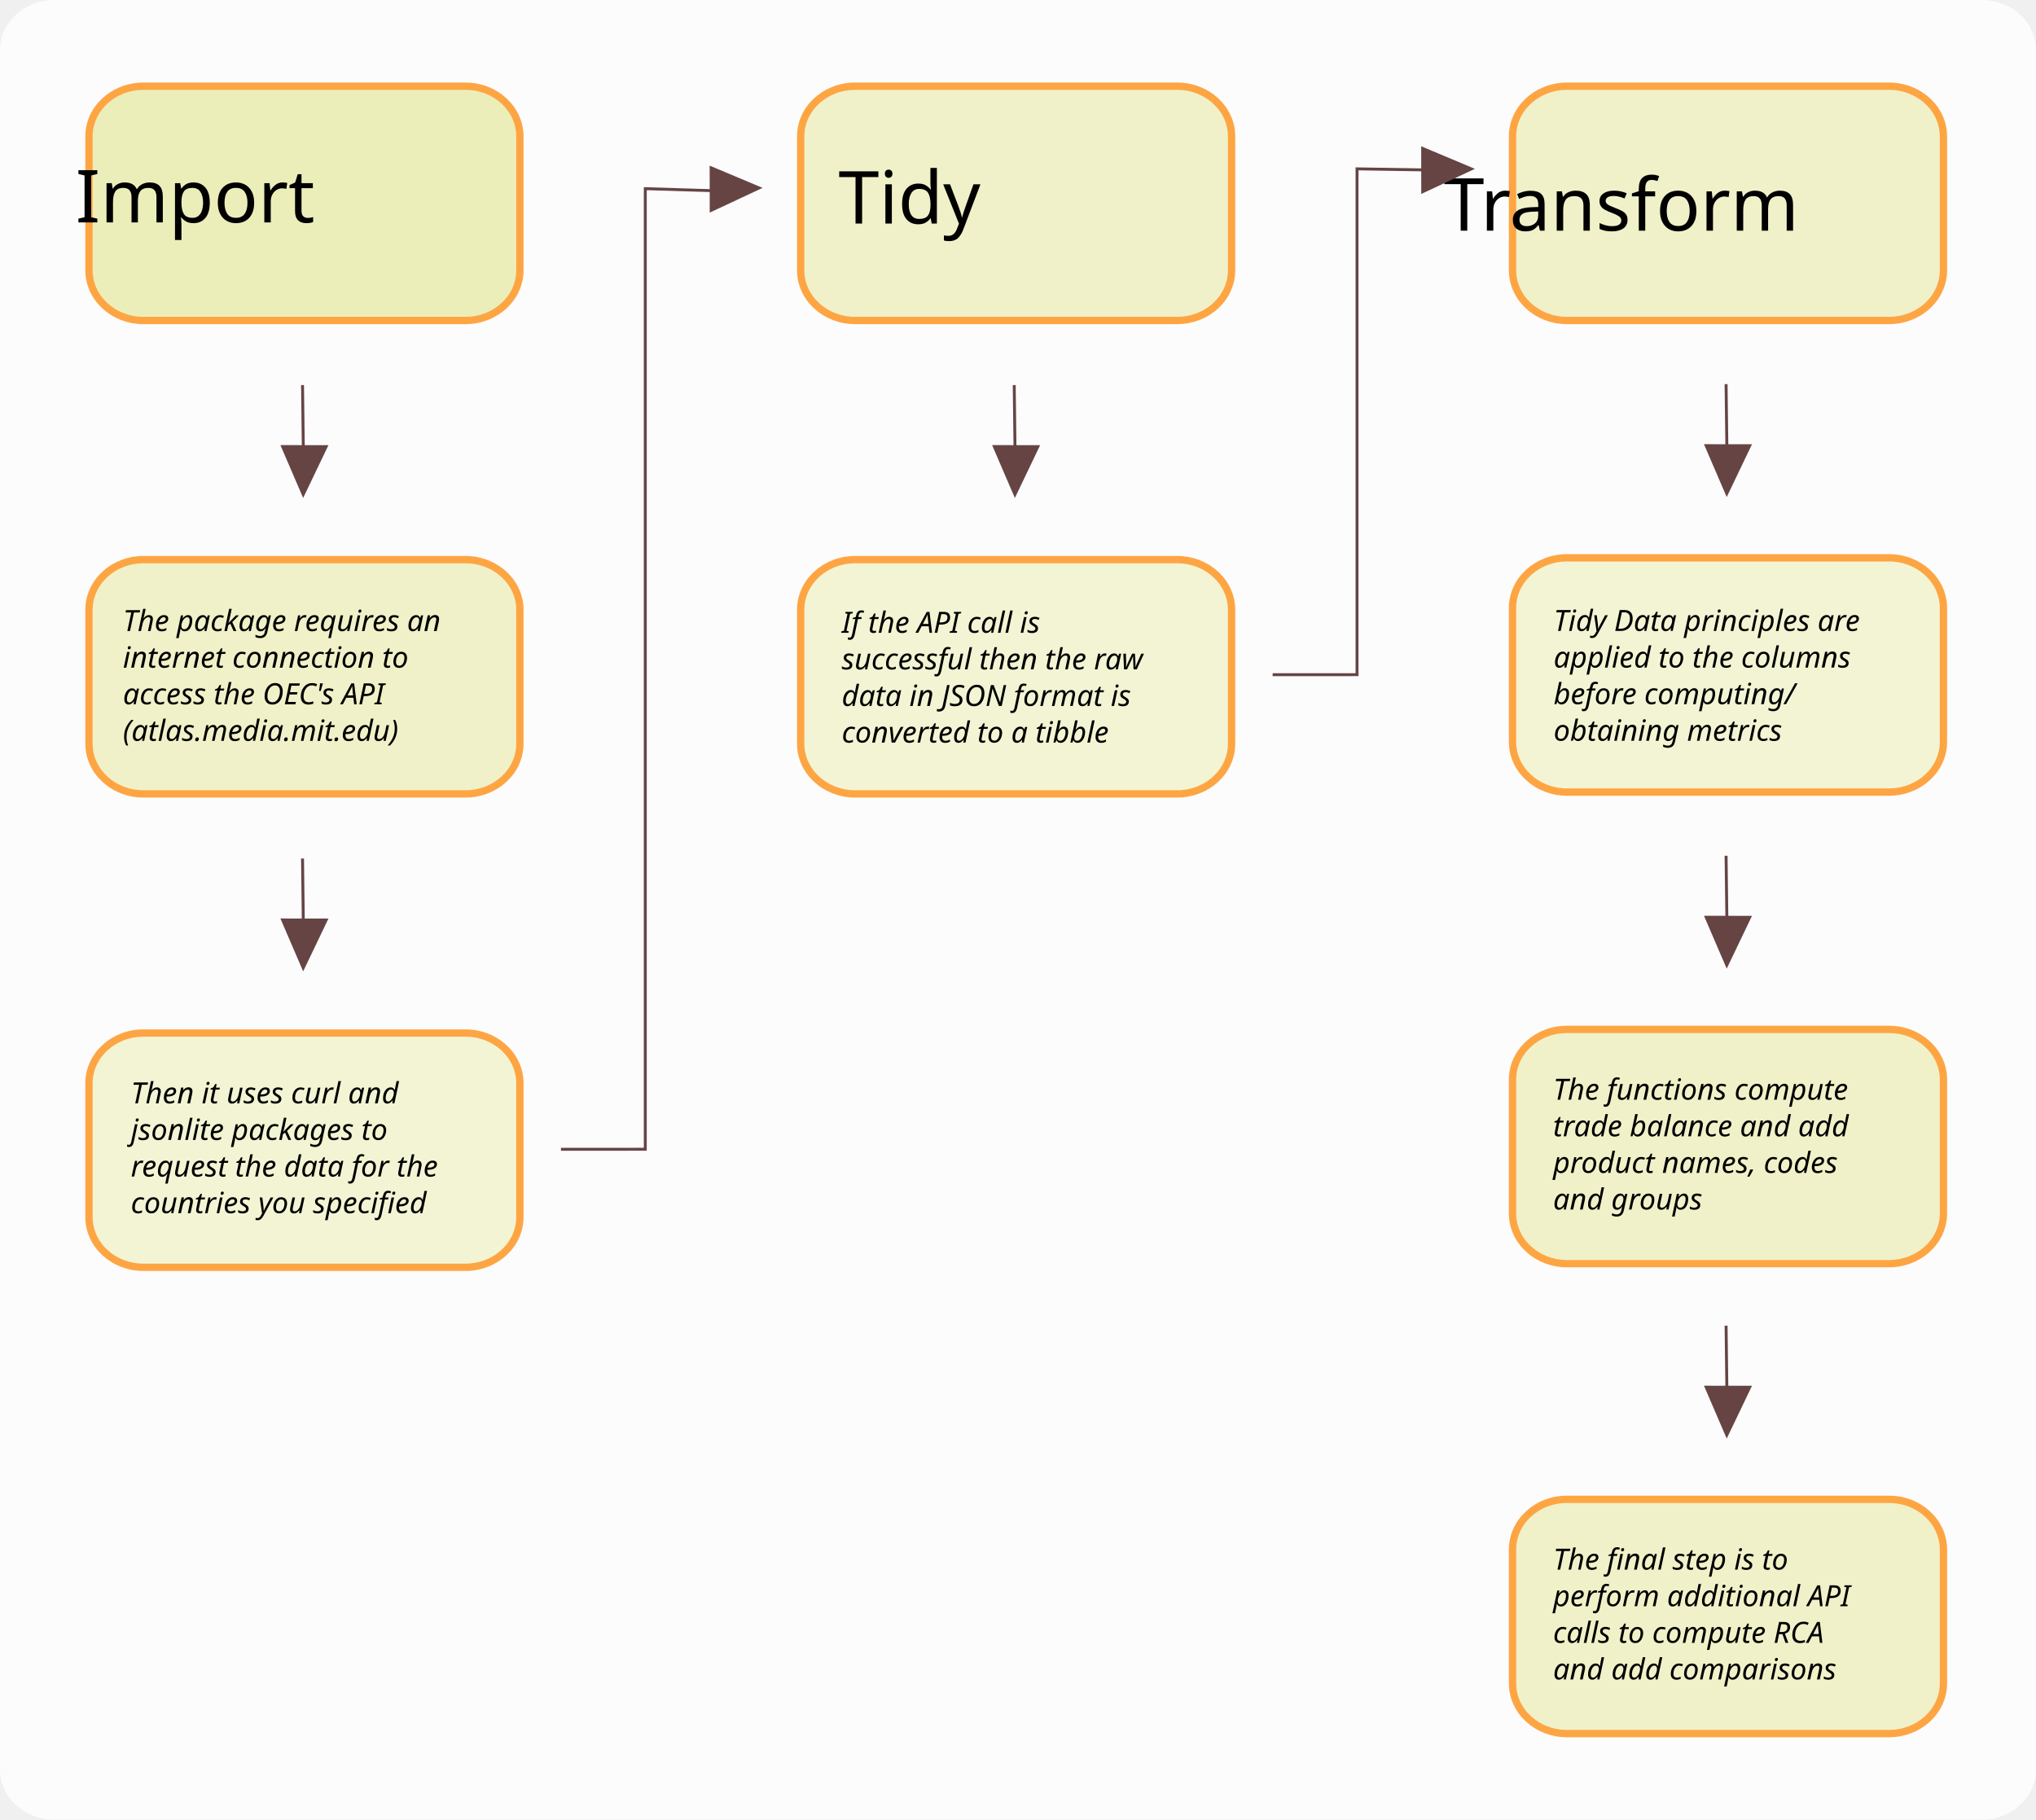
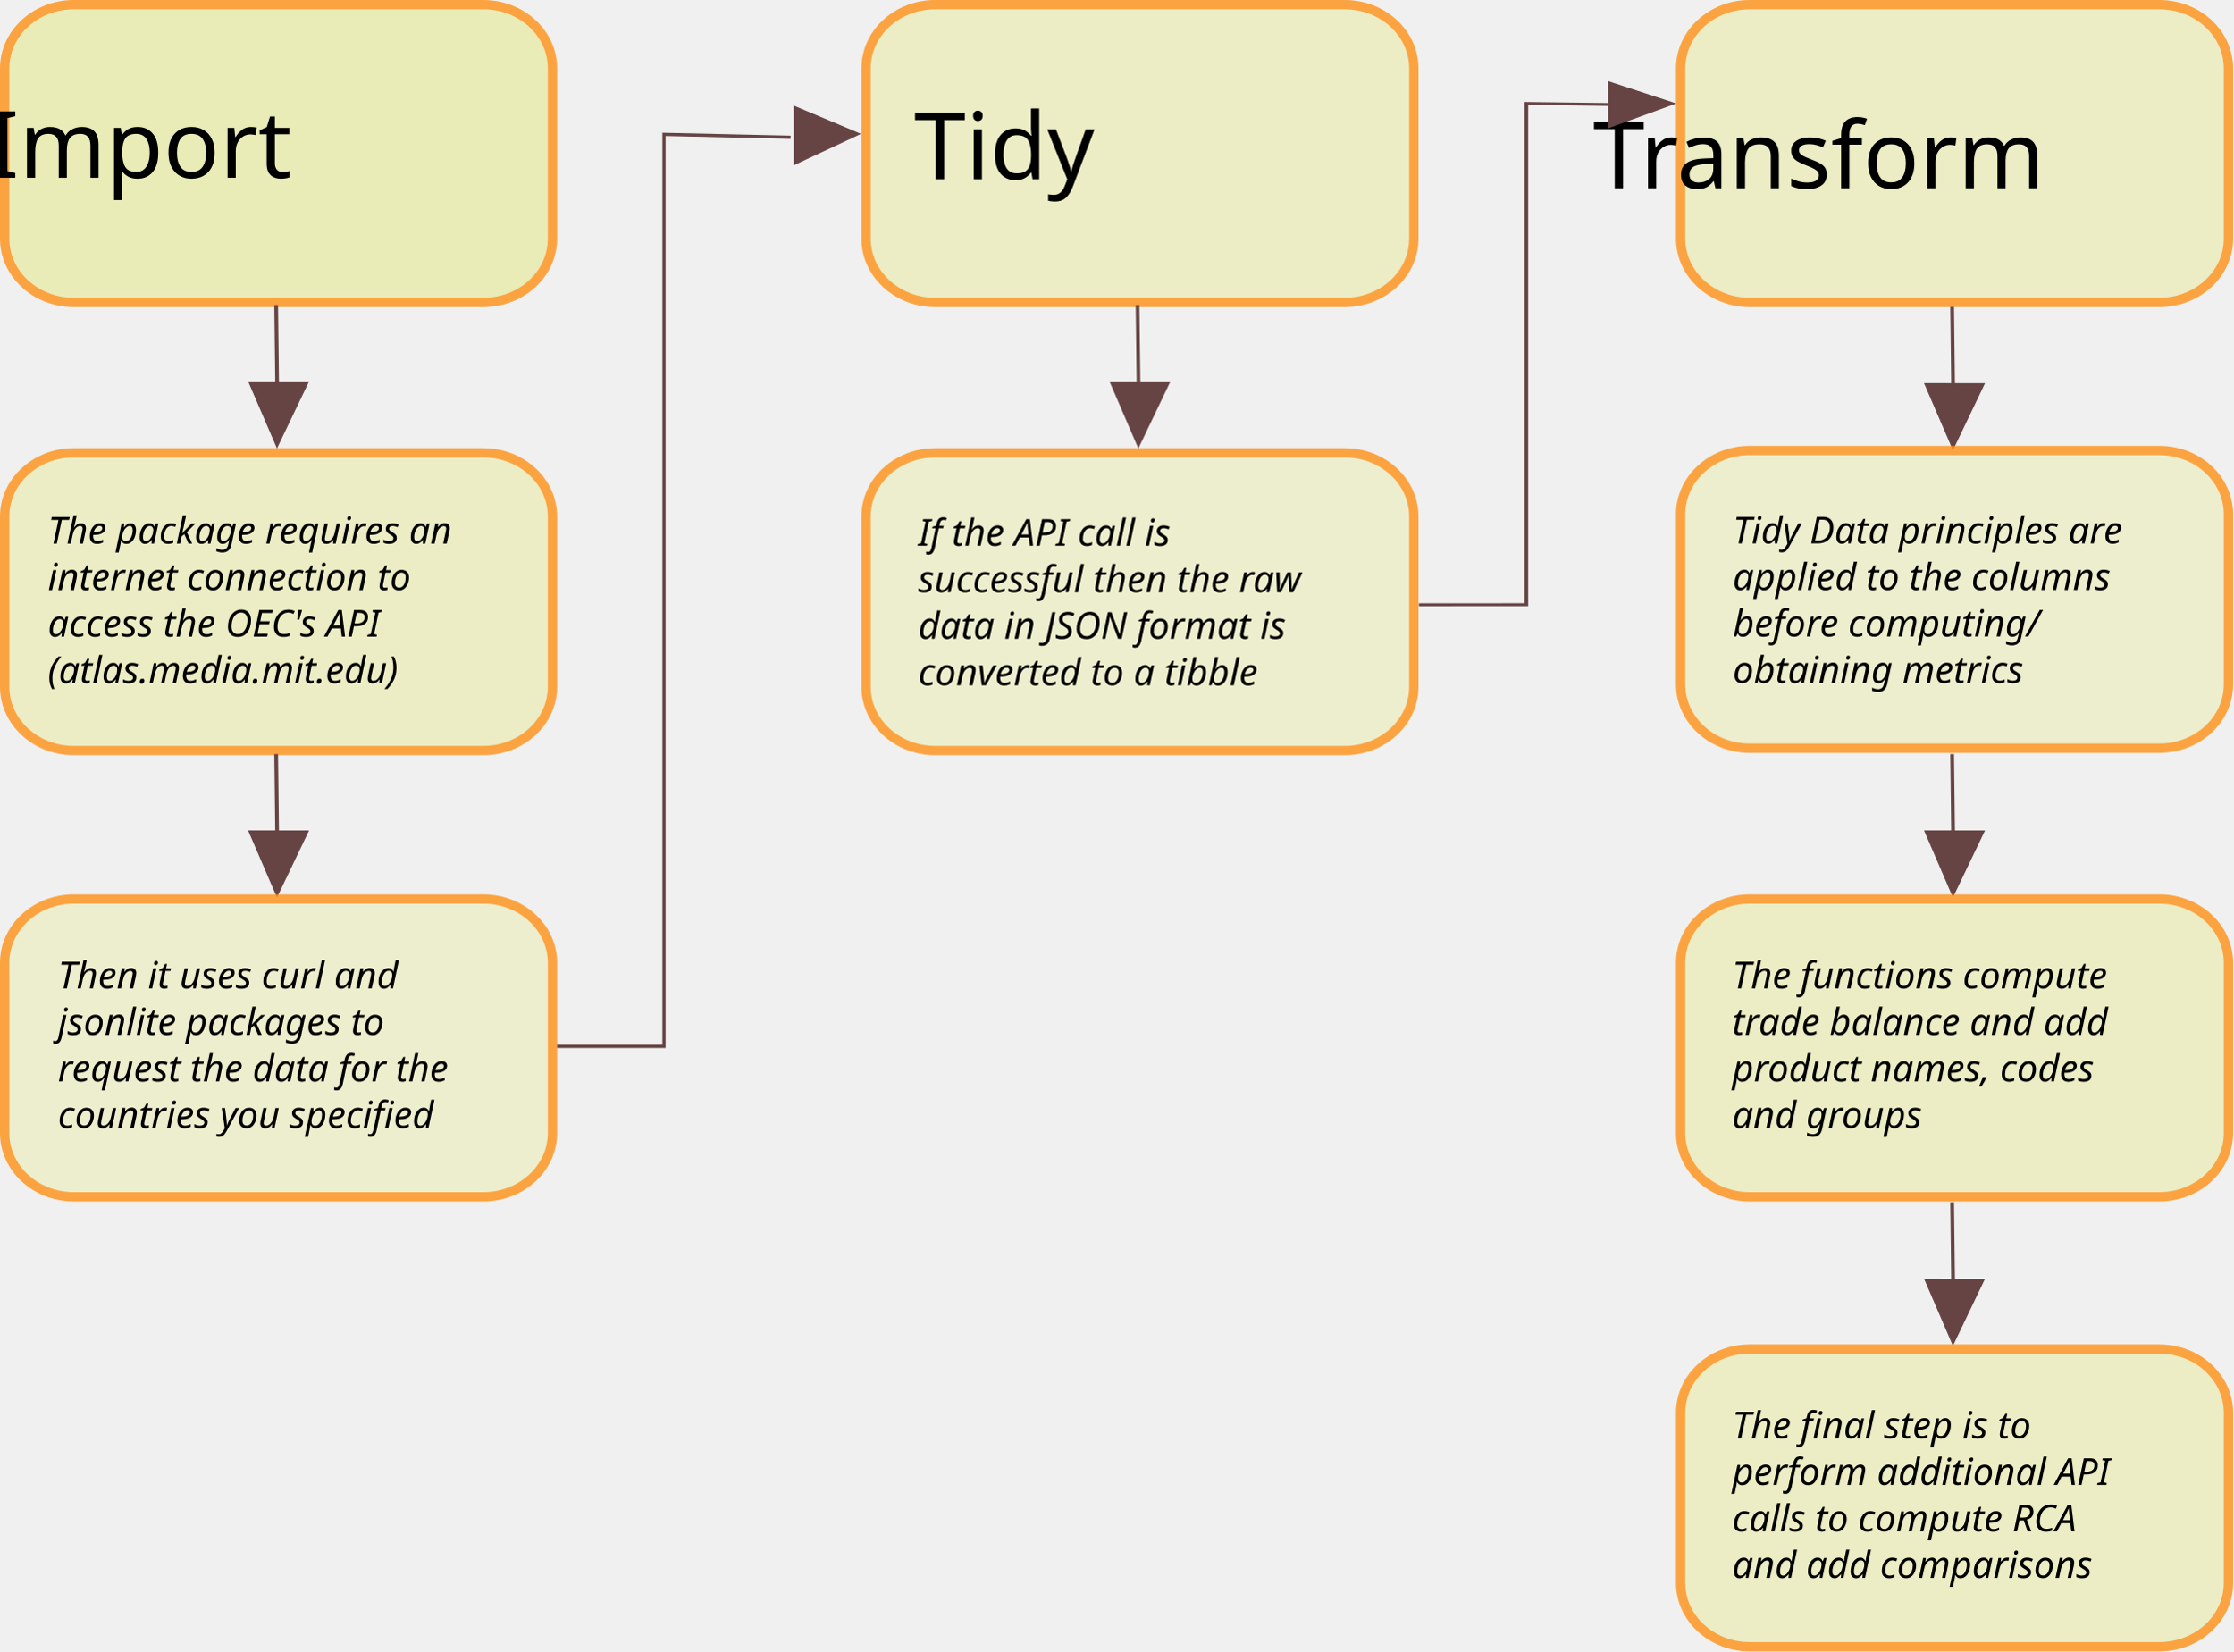
- <svg xmlns="http://www.w3.org/2000/svg" width="695.229" height="621.433" id="svg2" version="1.1">
+ <svg xmlns="http://www.w3.org/2000/svg" width="599.816" height="443.705" id="svg2" version="1.1">
  <defs id="defs4" />
-   <g id="layer1" transform="translate(-53.92488,-846.2101)">
-     <rect style="fill:#ffffff;fill-opacity:0.8;stroke-width:1;stroke-miterlimit:4;stroke-dasharray:none" id="rect5774" width="695.229" height="621.433" x="53.925" y="846.21" rx="18.571" ry="17.143" />
-     <g id="g5713">
+   <g id="layer1" transform="translate(-83.05457,-874.4061)">
+     <path id="path3633" d="m 232.597,1155.558 28.806,-0.014 0,-245.037 34.008,0.777" style="fill:none;fill-rule:evenodd;stroke:#664444;stroke-width:0.864;stroke-linecap:butt;stroke-linejoin:miter;stroke-miterlimit:4;stroke-dasharray:none;stroke-opacity:1" />
+     <g id="g5713" transform="translate(-35.92662,0)">
      <rect ry="17.143" rx="18.571" y="875.656" x="570.404" height="80" width="147.143" id="rect3536" style="color:#000000;display:inline;overflow:visible;visibility:visible;opacity:0.8;fill:#e8ebaa;fill-opacity:0.8;fill-rule:nonzero;stroke:#ff9015;stroke-width:2.5;stroke-linecap:square;stroke-linejoin:miter;stroke-miterlimit:4;stroke-dasharray:none;stroke-dashoffset:0;stroke-opacity:1;marker:none;marker-start:none;marker-mid:none;marker-end:none;enable-background:accumulate" />
      <text id="text3538" y="924.976" x="643.951" style="font-style:normal;font-weight:normal;font-size:40px;line-height:125%;font-family:sans-serif;letter-spacing:0px;word-spacing:0px;fill:#000000;fill-opacity:1;stroke:none;stroke-width:1px;stroke-linecap:butt;stroke-linejoin:miter;stroke-opacity:1" xml:space="preserve">
        <tspan style="font-size:25px;text-align:center;text-anchor:middle" id="tspan3542" y="924.976" x="643.951">Transform</tspan>
      </text>
    </g>
-     <path style="fill:none;fill-rule:evenodd;stroke:#664444;stroke-width:1px;stroke-linecap:butt;stroke-linejoin:miter;stroke-opacity:1" d="m 643.728,1009.798 -0.4,-32.393" id="path3745" />
-     <path style="fill:#664444;fill-opacity:1;fill-rule:evenodd;stroke:#664444;stroke-width:1px;stroke-linecap:butt;stroke-linejoin:miter;stroke-opacity:1" d="m 643.567,1014.746 -7.03,-16.34 14.843,0.019 -7.813,16.321 z" id="path3747" />
-     <path id="path4286" d="m 643.728,1170.847 -0.4,-32.393" style="fill:none;fill-rule:evenodd;stroke:#664444;stroke-width:1px;stroke-linecap:butt;stroke-linejoin:miter;stroke-opacity:1" />
-     <path id="path4288" d="m 643.567,1175.794 -7.03,-16.34 14.843,0.019 -7.813,16.321 z" style="fill:#664444;fill-opacity:1;fill-rule:evenodd;stroke:#664444;stroke-width:1px;stroke-linecap:butt;stroke-linejoin:miter;stroke-opacity:1" />
+     <g id="g3442" transform="translate(-35.92662,-20.55466)">
+       <path id="path3745" d="m 643.728,1009.798 -0.4,-32.393" style="fill:none;fill-rule:evenodd;stroke:#664444;stroke-width:1px;stroke-linecap:butt;stroke-linejoin:miter;stroke-opacity:1" />
+       <path id="path3747" d="m 643.567,1014.746 -7.03,-16.34 14.843,0.019 -7.813,16.321 z" style="fill:#664444;fill-opacity:1;fill-rule:evenodd;stroke:#664444;stroke-width:1px;stroke-linecap:butt;stroke-linejoin:miter;stroke-opacity:1" />
+     </g>
+     <g id="g3446" transform="translate(-35.92662,-61.4345)">
+       <path style="fill:none;fill-rule:evenodd;stroke:#664444;stroke-width:1px;stroke-linecap:butt;stroke-linejoin:miter;stroke-opacity:1" d="m 643.728,1170.847 -0.4,-32.393" id="path4286" />
+       <path style="fill:#664444;fill-opacity:1;fill-rule:evenodd;stroke:#664444;stroke-width:1px;stroke-linecap:butt;stroke-linejoin:miter;stroke-opacity:1" d="m 643.567,1175.794 -7.03,-16.34 14.843,0.019 -7.813,16.321 z" id="path4288" />
+     </g>
    <g id="g35473" transform="translate(-73.30973,68.45478)" />
    <g id="g5703">
      <rect ry="17.143" rx="18.571" y="875.656" x="84.305" height="80" width="147.143" id="rect4111" style="color:#000000;display:inline;overflow:visible;visibility:visible;opacity:0.8;fill:#e9ebaa;fill-opacity:1;fill-rule:nonzero;stroke:#ff9015;stroke-width:2.5;stroke-linecap:square;stroke-linejoin:miter;stroke-miterlimit:4;stroke-dasharray:none;stroke-dashoffset:0;stroke-opacity:1;marker:none;marker-start:none;marker-mid:none;marker-end:none;enable-background:accumulate" />
      <text id="text3441" y="922.169" x="156.954" style="font-style:normal;font-weight:normal;font-size:40px;line-height:125%;font-family:sans-serif;letter-spacing:0px;word-spacing:0px;fill:#000000;fill-opacity:1;stroke:none;stroke-width:1px;stroke-linecap:butt;stroke-linejoin:miter;stroke-opacity:1" xml:space="preserve">
        <tspan style="font-size:25px;text-align:center;text-anchor:middle" id="tspan3445" y="922.169" x="156.954">Import</tspan>
      </text>
    </g>
-     <g id="g5754">
+     <g id="g5754" transform="translate(0,-41.26706)">
      <rect style="color:#000000;display:inline;overflow:visible;visibility:visible;opacity:0.8;fill:#e8ebaa;fill-opacity:0.8;fill-rule:nonzero;stroke:#ff9015;stroke-width:2.5;stroke-linecap:square;stroke-linejoin:miter;stroke-miterlimit:4;stroke-dasharray:none;stroke-dashoffset:0;stroke-opacity:1;marker:none;marker-start:none;marker-mid:none;marker-end:none;enable-background:accumulate" id="rect3568" width="147.143" height="80" x="84.305" y="1037.326" rx="18.571" ry="17.143" />
      <text id="text3447" y="1061.716" x="95.896" style="font-style:normal;font-weight:normal;font-size:40px;line-height:125%;font-family:sans-serif;letter-spacing:0px;word-spacing:0px;fill:#000000;fill-opacity:1;stroke:none;stroke-width:1px;stroke-linecap:butt;stroke-linejoin:miter;stroke-opacity:1" xml:space="preserve">
        <tspan id="tspan3518" style="font-style:italic;font-variant:normal;font-weight:normal;font-stretch:normal;font-size:10px;font-family:sans-serif;-inkscape-font-specification:'sans-serif Italic'" y="1061.716" x="95.896">The package requires an</tspan>
        <tspan id="tspan3575" style="font-style:italic;font-variant:normal;font-weight:normal;font-stretch:normal;font-size:10px;font-family:sans-serif;-inkscape-font-specification:'sans-serif Italic'" y="1074.216" x="95.896">internet connection to</tspan>
        <tspan id="tspan3577" style="font-style:italic;font-variant:normal;font-weight:normal;font-stretch:normal;font-size:10px;font-family:sans-serif;-inkscape-font-specification:'sans-serif Italic'" y="1086.716" x="95.896">access the OEC's API</tspan>
        <tspan id="tspan3579" style="font-style:italic;font-variant:normal;font-weight:normal;font-stretch:normal;font-size:10px;font-family:sans-serif;-inkscape-font-specification:'sans-serif Italic'" y="1099.216" x="95.896">(atlas.media.mit.edu)</tspan>
      </text>
    </g>
-     <path style="fill:none;fill-rule:evenodd;stroke:#664444;stroke-width:1px;stroke-linecap:butt;stroke-linejoin:miter;stroke-opacity:1" d="m 157.628,1010.109 -0.4,-32.393" id="path3564" />
-     <path style="fill:#664444;fill-opacity:1;fill-rule:evenodd;stroke:#664444;stroke-width:1px;stroke-linecap:butt;stroke-linejoin:miter;stroke-opacity:1" d="m 157.468,1015.057 -7.03,-16.34 14.843,0.019 -7.813,16.321 z" id="path3566" />
-     <path id="path3583" d="m 157.628,1171.779 -0.4,-32.393" style="fill:none;fill-rule:evenodd;stroke:#664444;stroke-width:1px;stroke-linecap:butt;stroke-linejoin:miter;stroke-opacity:1" />
-     <path id="path3585" d="m 157.468,1176.726 -7.03,-16.34 14.843,0.019 -7.813,16.321 z" style="fill:#664444;fill-opacity:1;fill-rule:evenodd;stroke:#664444;stroke-width:1px;stroke-linecap:butt;stroke-linejoin:miter;stroke-opacity:1" />
-     <g id="g5762">
+     <g id="g3425" transform="translate(0,-21.36177)">
+       <path id="path3564" d="m 157.628,1010.109 -0.4,-32.393" style="fill:none;fill-rule:evenodd;stroke:#664444;stroke-width:1px;stroke-linecap:butt;stroke-linejoin:miter;stroke-opacity:1" />
+       <path id="path3566" d="m 157.468,1015.057 -7.03,-16.34 14.843,0.019 -7.813,16.321 z" style="fill:#664444;fill-opacity:1;fill-rule:evenodd;stroke:#664444;stroke-width:1px;stroke-linecap:butt;stroke-linejoin:miter;stroke-opacity:1" />
+     </g>
+     <g id="g3419" transform="translate(0,-62.36665)">
+       <path style="fill:none;fill-rule:evenodd;stroke:#664444;stroke-width:1px;stroke-linecap:butt;stroke-linejoin:miter;stroke-opacity:1" d="m 157.628,1171.779 -0.4,-32.393" id="path3583" />
+       <path style="fill:#664444;fill-opacity:1;fill-rule:evenodd;stroke:#664444;stroke-width:1px;stroke-linecap:butt;stroke-linejoin:miter;stroke-opacity:1" d="m 157.468,1176.726 -7.03,-16.34 14.843,0.019 -7.813,16.321 z" id="path3585" />
+     </g>
+     <g id="g5762" transform="translate(0,-83.03415)">
      <rect ry="17.143" rx="18.571" y="1198.996" x="84.305" height="80" width="147.143" id="rect3587" style="color:#000000;display:inline;overflow:visible;visibility:visible;opacity:0.8;fill:#e9ebab;fill-opacity:0.639;fill-rule:nonzero;stroke:#ff9015;stroke-width:2.5;stroke-linecap:square;stroke-linejoin:miter;stroke-miterlimit:4;stroke-dasharray:none;stroke-dashoffset:0;stroke-opacity:1;marker:none;marker-start:none;marker-mid:none;marker-end:none;enable-background:accumulate" />
      <text xml:space="preserve" style="font-style:normal;font-weight:normal;font-size:40px;line-height:125%;font-family:sans-serif;letter-spacing:0px;word-spacing:0px;fill:#000000;fill-opacity:1;stroke:none;stroke-width:1px;stroke-linecap:butt;stroke-linejoin:miter;stroke-opacity:1" x="98.594" y="1223.004" id="text3589">
        <tspan x="98.594" y="1223.004" style="font-style:italic;font-variant:normal;font-weight:normal;font-stretch:normal;font-size:10px;font-family:sans-serif;-inkscape-font-specification:'sans-serif Italic'" id="tspan3597">Then it uses curl and</tspan>
        <tspan id="tspan3608" x="98.594" y="1235.504" style="font-style:italic;font-variant:normal;font-weight:normal;font-stretch:normal;font-size:10px;font-family:sans-serif;-inkscape-font-specification:'sans-serif Italic'">jsonlite packages to</tspan>
        <tspan id="tspan3610" x="98.594" y="1248.004" style="font-style:italic;font-variant:normal;font-weight:normal;font-stretch:normal;font-size:10px;font-family:sans-serif;-inkscape-font-specification:'sans-serif Italic'">request the data for the</tspan>
        <tspan id="tspan3612" x="98.594" y="1260.504" style="font-style:italic;font-variant:normal;font-weight:normal;font-stretch:normal;font-size:10px;font-family:sans-serif;-inkscape-font-specification:'sans-serif Italic'">countries you specified</tspan>
      </text>
    </g>
-     <path id="path3633" d="m 245.471,1238.697 28.798,-0.019 0,-328.043 33.999,1.04" style="fill:none;fill-rule:evenodd;stroke:#664444;stroke-width:1;stroke-linecap:butt;stroke-linejoin:miter;stroke-miterlimit:4;stroke-dasharray:none;stroke-opacity:1" />
    <path id="path3635" d="m 313.093,910.394 -16.34,-6.871 0.019,14.508 16.321,-7.637 z" style="fill:#664444;fill-opacity:1;fill-rule:evenodd;stroke:#664444;stroke-width:1px;stroke-linecap:butt;stroke-linejoin:miter;stroke-opacity:1" />
-     <path style="fill:none;fill-rule:evenodd;stroke:#664444;stroke-width:1;stroke-linecap:butt;stroke-linejoin:miter;stroke-miterlimit:4;stroke-dasharray:none;stroke-opacity:1" d="m 488.494,1076.619 28.817,-0.01 0,-172.736 34.02,0.548" id="path3714" />
-     <path style="fill:#664444;fill-opacity:1;fill-rule:evenodd;stroke:#664444;stroke-width:1.158;stroke-linecap:butt;stroke-linejoin:miter;stroke-miterlimit:4;stroke-dasharray:none;stroke-opacity:1" d="m 556.136,903.901 -16.34,-6.871 0.019,14.508 16.321,-7.637 z" id="path3716" />
    <text id="text3768" y="1216.702" x="583.679" style="font-style:normal;font-weight:normal;font-size:40px;line-height:125%;font-family:sans-serif;letter-spacing:0px;word-spacing:0px;fill:#000000;fill-opacity:1;stroke:none;stroke-width:1px;stroke-linecap:butt;stroke-linejoin:miter;stroke-opacity:1" xml:space="preserve">
      <tspan id="tspan3778" style="font-style:italic;font-variant:normal;font-weight:normal;font-stretch:normal;font-size:10px;font-family:sans-serif;-inkscape-font-specification:'sans-serif Italic'" y="1216.702" x="583.679" />
      <tspan style="font-style:italic;font-variant:normal;font-weight:normal;font-stretch:normal;font-size:10px;font-family:sans-serif;-inkscape-font-specification:'sans-serif Italic'" y="1229.202" x="583.679" id="tspan3780" />
    </text>
-     <g id="g5708">
+     <g id="g3415" transform="matrix(1.001005,0,0,0.7796728,-24.79993,197.4779)">
+       <path id="path3714" d="m 488.494,1076.619 28.817,-0.01 0,-172.736 34.02,0.548" style="fill:none;fill-rule:evenodd;stroke:#664444;stroke-width:1;stroke-linecap:butt;stroke-linejoin:miter;stroke-miterlimit:4;stroke-dasharray:none;stroke-opacity:1" />
+       <path id="path3716" d="m 556.136,903.901 -16.34,-6.871 0.019,14.508 16.321,-7.637 z" style="fill:#664444;fill-opacity:1;fill-rule:evenodd;stroke:#664444;stroke-width:1.158;stroke-linecap:butt;stroke-linejoin:miter;stroke-miterlimit:4;stroke-dasharray:none;stroke-opacity:1" />
+     </g>
+     <g id="g5708" transform="translate(-11.65188,0)">
      <rect style="color:#000000;display:inline;overflow:visible;visibility:visible;opacity:0.8;fill:#e8ebaa;fill-opacity:0.8;fill-rule:nonzero;stroke:#ff9015;stroke-width:2.5;stroke-linecap:square;stroke-linejoin:miter;stroke-miterlimit:4;stroke-dasharray:none;stroke-dashoffset:0;stroke-opacity:1;marker:none;marker-start:none;marker-mid:none;marker-end:none;enable-background:accumulate" id="rect3465" width="147.143" height="80" x="327.328" y="875.656" rx="18.571" ry="17.143" />
      <text xml:space="preserve" style="font-style:normal;font-weight:normal;font-size:40px;line-height:125%;font-family:sans-serif;letter-spacing:0px;word-spacing:0px;fill:#000000;fill-opacity:1;stroke:none;stroke-width:1px;stroke-linecap:butt;stroke-linejoin:miter;stroke-opacity:1" x="400.875" y="922.553" id="text3467">
        <tspan x="400.875" y="922.553" id="tspan3471" style="font-size:25px;text-align:center;text-anchor:middle">Tidy</tspan>
      </text>
    </g>
-     <g id="g5745">
+     <g id="g5745" transform="translate(-11.65188,-41.26706)">
      <rect ry="17.143" rx="18.571" y="1037.326" x="327.328" height="80" width="147.143" id="rect3648" style="color:#000000;display:inline;overflow:visible;visibility:visible;opacity:0.8;fill:#e9ebab;fill-opacity:0.639;fill-rule:nonzero;stroke:#ff9015;stroke-width:2.5;stroke-linecap:square;stroke-linejoin:miter;stroke-miterlimit:4;stroke-dasharray:none;stroke-dashoffset:0;stroke-opacity:1;marker:none;marker-start:none;marker-mid:none;marker-end:none;enable-background:accumulate" />
      <text xml:space="preserve" style="font-style:normal;font-weight:normal;font-size:40px;line-height:125%;font-family:sans-serif;letter-spacing:0px;word-spacing:0px;fill:#000000;fill-opacity:1;stroke:none;stroke-width:1px;stroke-linecap:butt;stroke-linejoin:miter;stroke-opacity:1" x="341.348" y="1062.304" id="text3650">
        <tspan x="341.348" y="1062.304" style="font-style:italic;font-variant:normal;font-weight:normal;font-stretch:normal;font-size:10px;font-family:sans-serif;-inkscape-font-specification:'sans-serif Italic'" id="tspan3658">If the API call is </tspan>
        <tspan id="tspan3677" x="341.348" y="1074.804" style="font-style:italic;font-variant:normal;font-weight:normal;font-stretch:normal;font-size:10px;font-family:sans-serif;-inkscape-font-specification:'sans-serif Italic'">successful then the raw</tspan>
        <tspan id="tspan3679" x="341.348" y="1087.304" style="font-style:italic;font-variant:normal;font-weight:normal;font-stretch:normal;font-size:10px;font-family:sans-serif;-inkscape-font-specification:'sans-serif Italic'">data in JSON format is</tspan>
        <tspan id="tspan3681" x="341.348" y="1099.804" style="font-style:italic;font-variant:normal;font-weight:normal;font-stretch:normal;font-size:10px;font-family:sans-serif;-inkscape-font-specification:'sans-serif Italic'">converted to a tibble</tspan>
        <tspan id="tspan3675" x="341.348" y="1112.304" style="font-style:italic;font-variant:normal;font-weight:normal;font-stretch:normal;font-size:10px;font-family:sans-serif;-inkscape-font-specification:'sans-serif Italic'" />
      </text>
    </g>
-     <g id="g5718">
+     <g id="g5718" transform="translate(-35.92662,-41.26706)">
      <rect style="color:#000000;display:inline;overflow:visible;visibility:visible;opacity:0.8;fill:#e9ebab;fill-opacity:0.639;fill-rule:nonzero;stroke:#ff9015;stroke-width:2.5;stroke-linecap:square;stroke-linejoin:miter;stroke-miterlimit:4;stroke-dasharray:none;stroke-dashoffset:0;stroke-opacity:1;marker:none;marker-start:none;marker-mid:none;marker-end:none;enable-background:accumulate" id="rect4085" width="147.143" height="80" x="570.404" y="1036.705" rx="18.571" ry="17.143" />
      <text id="text5452" y="1061.682" x="584.425" style="font-style:normal;font-weight:normal;font-size:40px;line-height:125%;font-family:sans-serif;letter-spacing:0px;word-spacing:0px;fill:#000000;fill-opacity:1;stroke:none;stroke-width:1px;stroke-linecap:butt;stroke-linejoin:miter;stroke-opacity:1" xml:space="preserve">
        <tspan style="font-style:italic;font-variant:normal;font-weight:normal;font-stretch:normal;font-size:10px;font-family:sans-serif;-inkscape-font-specification:'sans-serif Italic'" y="1061.682" x="584.425" id="tspan5460">Tidy Data principles are</tspan>
        <tspan id="tspan5532" style="font-style:italic;font-variant:normal;font-weight:normal;font-stretch:normal;font-size:10px;font-family:sans-serif;-inkscape-font-specification:'sans-serif Italic'" y="1074.182" x="584.425">applied to the columns</tspan>
        <tspan id="tspan5534" style="font-style:italic;font-variant:normal;font-weight:normal;font-stretch:normal;font-size:10px;font-family:sans-serif;-inkscape-font-specification:'sans-serif Italic'" y="1086.682" x="584.425">before computing/</tspan>
        <tspan id="tspan5536" style="font-style:italic;font-variant:normal;font-weight:normal;font-stretch:normal;font-size:10px;font-family:sans-serif;-inkscape-font-specification:'sans-serif Italic'" y="1099.182" x="584.425">obtaining metrics</tspan>
        <tspan style="font-style:italic;font-variant:normal;font-weight:normal;font-stretch:normal;font-size:10px;font-family:sans-serif;-inkscape-font-specification:'sans-serif Italic'" y="1111.682" x="584.425" id="tspan5462" />
      </text>
    </g>
-     <path id="path3662" d="m 400.651,1010.109 -0.4,-32.393" style="fill:none;fill-rule:evenodd;stroke:#664444;stroke-width:1px;stroke-linecap:butt;stroke-linejoin:miter;stroke-opacity:1" />
-     <path id="path3664" d="m 400.491,1015.057 -7.03,-16.34 14.843,0.019 -7.813,16.321 z" style="fill:#664444;fill-opacity:1;fill-rule:evenodd;stroke:#664444;stroke-width:1px;stroke-linecap:butt;stroke-linejoin:miter;stroke-opacity:1" />
-     <g id="g5727">
+     <g id="g3438" transform="translate(-11.65188,-21.36177)">
+       <path style="fill:none;fill-rule:evenodd;stroke:#664444;stroke-width:1px;stroke-linecap:butt;stroke-linejoin:miter;stroke-opacity:1" d="m 400.651,1010.109 -0.4,-32.393" id="path3662" />
+       <path style="fill:#664444;fill-opacity:1;fill-rule:evenodd;stroke:#664444;stroke-width:1px;stroke-linecap:butt;stroke-linejoin:miter;stroke-opacity:1" d="m 400.491,1015.057 -7.03,-16.34 14.843,0.019 -7.813,16.321 z" id="path3664" />
+     </g>
+     <g id="g5727" transform="translate(-35.92662,-81.79135)">
      <rect ry="17.143" rx="18.571" y="1197.753" x="570.404" height="80" width="147.143" id="rect4221" style="color:#000000;display:inline;overflow:visible;visibility:visible;opacity:0.8;fill:#e8ebaa;fill-opacity:0.8;fill-rule:nonzero;stroke:#ff9015;stroke-width:2.5;stroke-linecap:square;stroke-linejoin:miter;stroke-miterlimit:4;stroke-dasharray:none;stroke-dashoffset:0;stroke-opacity:1;marker:none;marker-start:none;marker-mid:none;marker-end:none;enable-background:accumulate" />
      <text xml:space="preserve" style="font-style:normal;font-weight:normal;font-size:40px;line-height:125%;font-family:sans-serif;letter-spacing:0px;word-spacing:0px;fill:#000000;fill-opacity:1;stroke:none;stroke-width:1px;stroke-linecap:butt;stroke-linejoin:miter;stroke-opacity:1" x="584.251" y="1221.762" id="text5555">
        <tspan x="584.251" y="1221.762" style="font-style:italic;font-variant:normal;font-weight:normal;font-stretch:normal;font-size:10px;font-family:sans-serif;-inkscape-font-specification:'sans-serif Italic'" id="tspan5563">The functions compute</tspan>
        <tspan id="tspan5576" x="584.251" y="1234.262" style="font-style:italic;font-variant:normal;font-weight:normal;font-stretch:normal;font-size:10px;font-family:sans-serif;-inkscape-font-specification:'sans-serif Italic'">trade balance and add</tspan>
        <tspan id="tspan5578" x="584.251" y="1246.762" style="font-style:italic;font-variant:normal;font-weight:normal;font-stretch:normal;font-size:10px;font-family:sans-serif;-inkscape-font-specification:'sans-serif Italic'">product names, codes</tspan>
        <tspan id="tspan5580" x="584.251" y="1259.262" style="font-style:italic;font-variant:normal;font-weight:normal;font-stretch:normal;font-size:10px;font-family:sans-serif;-inkscape-font-specification:'sans-serif Italic'">and groups </tspan>
        <tspan id="tspan5565" x="584.251" y="1271.762" style="font-style:italic;font-variant:normal;font-weight:normal;font-stretch:normal;font-size:10px;font-family:sans-serif;-inkscape-font-specification:'sans-serif Italic'" />
      </text>
    </g>
-     <path style="fill:none;fill-rule:evenodd;stroke:#664444;stroke-width:1px;stroke-linecap:butt;stroke-linejoin:miter;stroke-opacity:1" d="m 643.728,1331.329 -0.4,-32.393" id="path5595" />
-     <path style="fill:#664444;fill-opacity:1;fill-rule:evenodd;stroke:#664444;stroke-width:1px;stroke-linecap:butt;stroke-linejoin:miter;stroke-opacity:1" d="m 643.567,1336.276 -7.03,-16.34 14.843,0.019 -7.813,16.321 z" id="path5597" />
-     <g id="g5736" transform="translate(0,-9.106602)">
+     <g id="g3450" transform="translate(-35.92662,-101.4684)">
+       <path id="path5595" d="m 643.728,1331.329 -0.4,-32.393" style="fill:none;fill-rule:evenodd;stroke:#664444;stroke-width:1px;stroke-linecap:butt;stroke-linejoin:miter;stroke-opacity:1" />
+       <path id="path5597" d="m 643.567,1336.276 -7.03,-16.34 14.843,0.019 -7.813,16.321 z" style="fill:#664444;fill-opacity:1;fill-rule:evenodd;stroke:#664444;stroke-width:1px;stroke-linecap:butt;stroke-linejoin:miter;stroke-opacity:1" />
+     </g>
+     <g id="g5736" transform="translate(-35.92662,-130.4803)">
      <rect style="color:#000000;display:inline;overflow:visible;visibility:visible;opacity:0.8;fill:#e8ebaa;fill-opacity:0.8;fill-rule:nonzero;stroke:#ff9015;stroke-width:2.5;stroke-linecap:square;stroke-linejoin:miter;stroke-miterlimit:4;stroke-dasharray:none;stroke-dashoffset:0;stroke-opacity:1;marker:none;marker-start:none;marker-mid:none;marker-end:none;enable-background:accumulate" id="rect5593" width="147.143" height="80" x="570.404" y="1367.341" rx="18.571" ry="17.143" />
      <text id="text5599" y="1391.35" x="584.251" style="font-style:normal;font-weight:normal;font-size:40px;line-height:125%;font-family:sans-serif;letter-spacing:0px;word-spacing:0px;fill:#000000;fill-opacity:1;stroke:none;stroke-width:1px;stroke-linecap:butt;stroke-linejoin:miter;stroke-opacity:1" xml:space="preserve">
        <tspan style="font-style:italic;font-variant:normal;font-weight:normal;font-stretch:normal;font-size:10px;font-family:sans-serif;-inkscape-font-specification:'sans-serif Italic'" y="1391.35" x="584.251" id="tspan5607">The final step is to</tspan>
        <tspan id="tspan5620" style="font-style:italic;font-variant:normal;font-weight:normal;font-stretch:normal;font-size:10px;font-family:sans-serif;-inkscape-font-specification:'sans-serif Italic'" y="1403.85" x="584.251">perform additional API</tspan>
        <tspan id="tspan5622" style="font-style:italic;font-variant:normal;font-weight:normal;font-stretch:normal;font-size:10px;font-family:sans-serif;-inkscape-font-specification:'sans-serif Italic'" y="1416.35" x="584.251">calls to compute RCA</tspan>
        <tspan id="tspan5624" style="font-style:italic;font-variant:normal;font-weight:normal;font-stretch:normal;font-size:10px;font-family:sans-serif;-inkscape-font-specification:'sans-serif Italic'" y="1428.85" x="584.251">and add comparisons </tspan>
        <tspan style="font-style:italic;font-variant:normal;font-weight:normal;font-stretch:normal;font-size:10px;font-family:sans-serif;-inkscape-font-specification:'sans-serif Italic'" y="1441.35" x="584.251" id="tspan5609" />
      </text>
    </g>
  </g>
</svg>
